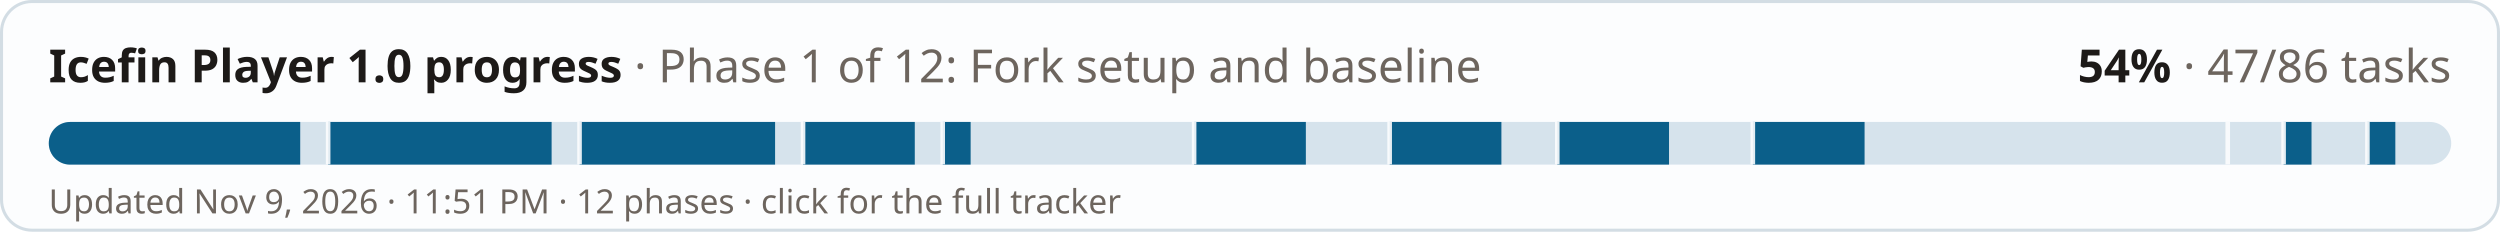
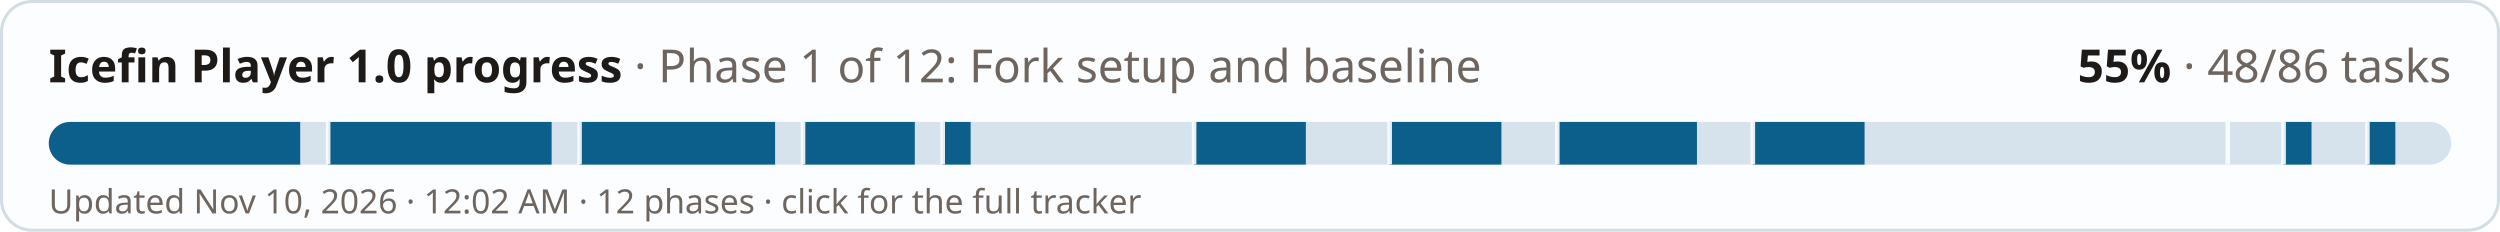
- <svg xmlns="http://www.w3.org/2000/svg" width="820" height="76" viewBox="0 0 820 76" role="img" aria-label="Icefin Player 1.0 progress: 54% (47 of 86 tasks)">
+ <svg xmlns="http://www.w3.org/2000/svg" width="820" height="76" viewBox="0 0 820 76" role="img" aria-label="Icefin Player 1.0 progress: 55% (48 of 86 tasks)">
  <style>
  .bg{fill:#fcfdfe;stroke:#d3dde4} .fg{fill:#1d1a18} .mu{fill:#6d655e} .track{fill:#d6e3ec} .done{fill:#0b5f8a} .full{fill:#2f6b3a} .tick{fill:#fcfdfe;opacity:.9}
  @media (prefers-color-scheme: dark){ .bg{fill:#1a2127;stroke:#2e3a43} .fg{fill:#f1ebe2} .mu{fill:#a99f94} .track{fill:#24384a} .done{fill:#6cb6e4} .full{fill:#6fbf7c} .tick{fill:#1a2127} }
  text{font-family:-apple-system,"Segoe UI",system-ui,"Noto Sans","DejaVu Sans",sans-serif}
</style>
  <rect class="bg" x="0.5" y="0.5" width="819" height="75" rx="10" />
  <text class="fg" x="16" y="27" font-size="15" font-weight="700">Icefin Player 1.0 progress <tspan class="mu" font-weight="400">· Phase 1 of 12: Fork setup and baseline</tspan>
  </text>
-   <text class="fg" x="804" y="27" font-size="15" font-weight="700" text-anchor="end">54% <tspan class="mu" font-weight="400">· 47/86 tasks</tspan>
+   <text class="fg" x="804" y="27" font-size="15" font-weight="700" text-anchor="end">55% <tspan class="mu" font-weight="400">· 48/86 tasks</tspan>
  </text>
  <rect class="track" x="16" y="40" width="788" height="14" rx="7" />
  <clipPath id="c">
    <rect x="16" y="40" width="788" height="14" rx="7" />
  </clipPath>
  <g clip-path="url(#c)">
    <rect class="done" x="16" y="40" width="82.47" height="14" />
    <rect class="done" x="107.63" y="40" width="73.3" height="14" />
    <rect class="done" x="190.09" y="40" width="64.14" height="14" />
    <rect class="done" x="263.4" y="40" width="36.65" height="14" />
    <rect class="done" x="309.21" y="40" width="9.16" height="14" />
    <rect class="done" x="391.67" y="40" width="36.65" height="14" />
    <rect class="done" x="455.81" y="40" width="36.65" height="14" />
-     <rect class="done" x="510.79" y="40" width="36.65" height="14" />
+     <rect class="done" x="510.79" y="40" width="45.81" height="14" />
    <rect class="done" x="574.93" y="40" width="36.65" height="14" />
    <rect class="done" x="749.02" y="40" width="9.16" height="14" />
    <rect class="done" x="776.51" y="40" width="9.16" height="14" />
    <rect class="tick" x="106.88" y="40" width="1.5" height="14" />
    <rect class="tick" x="189.34" y="40" width="1.5" height="14" />
    <rect class="tick" x="262.65" y="40" width="1.5" height="14" />
    <rect class="tick" x="308.46" y="40" width="1.5" height="14" />
    <rect class="tick" x="390.92" y="40" width="1.5" height="14" />
    <rect class="tick" x="455.06" y="40" width="1.5" height="14" />
    <rect class="tick" x="510.04" y="40" width="1.5" height="14" />
    <rect class="tick" x="574.18" y="40" width="1.5" height="14" />
    <rect class="tick" x="729.95" y="40" width="1.5" height="14" />
    <rect class="tick" x="748.27" y="40" width="1.5" height="14" />
    <rect class="tick" x="775.76" y="40" width="1.5" height="14" />
  </g>
-   <text class="mu" x="16" y="70" font-size="11">Updated Nov 9, 2026 · 11:51 PM · 12 phases · click for the full tracker</text>
+   <text class="mu" x="16" y="70" font-size="11">Updated Nov 10, 2026 · 12:02 AM · 12 phases · click for the full tracker</text>
</svg>
